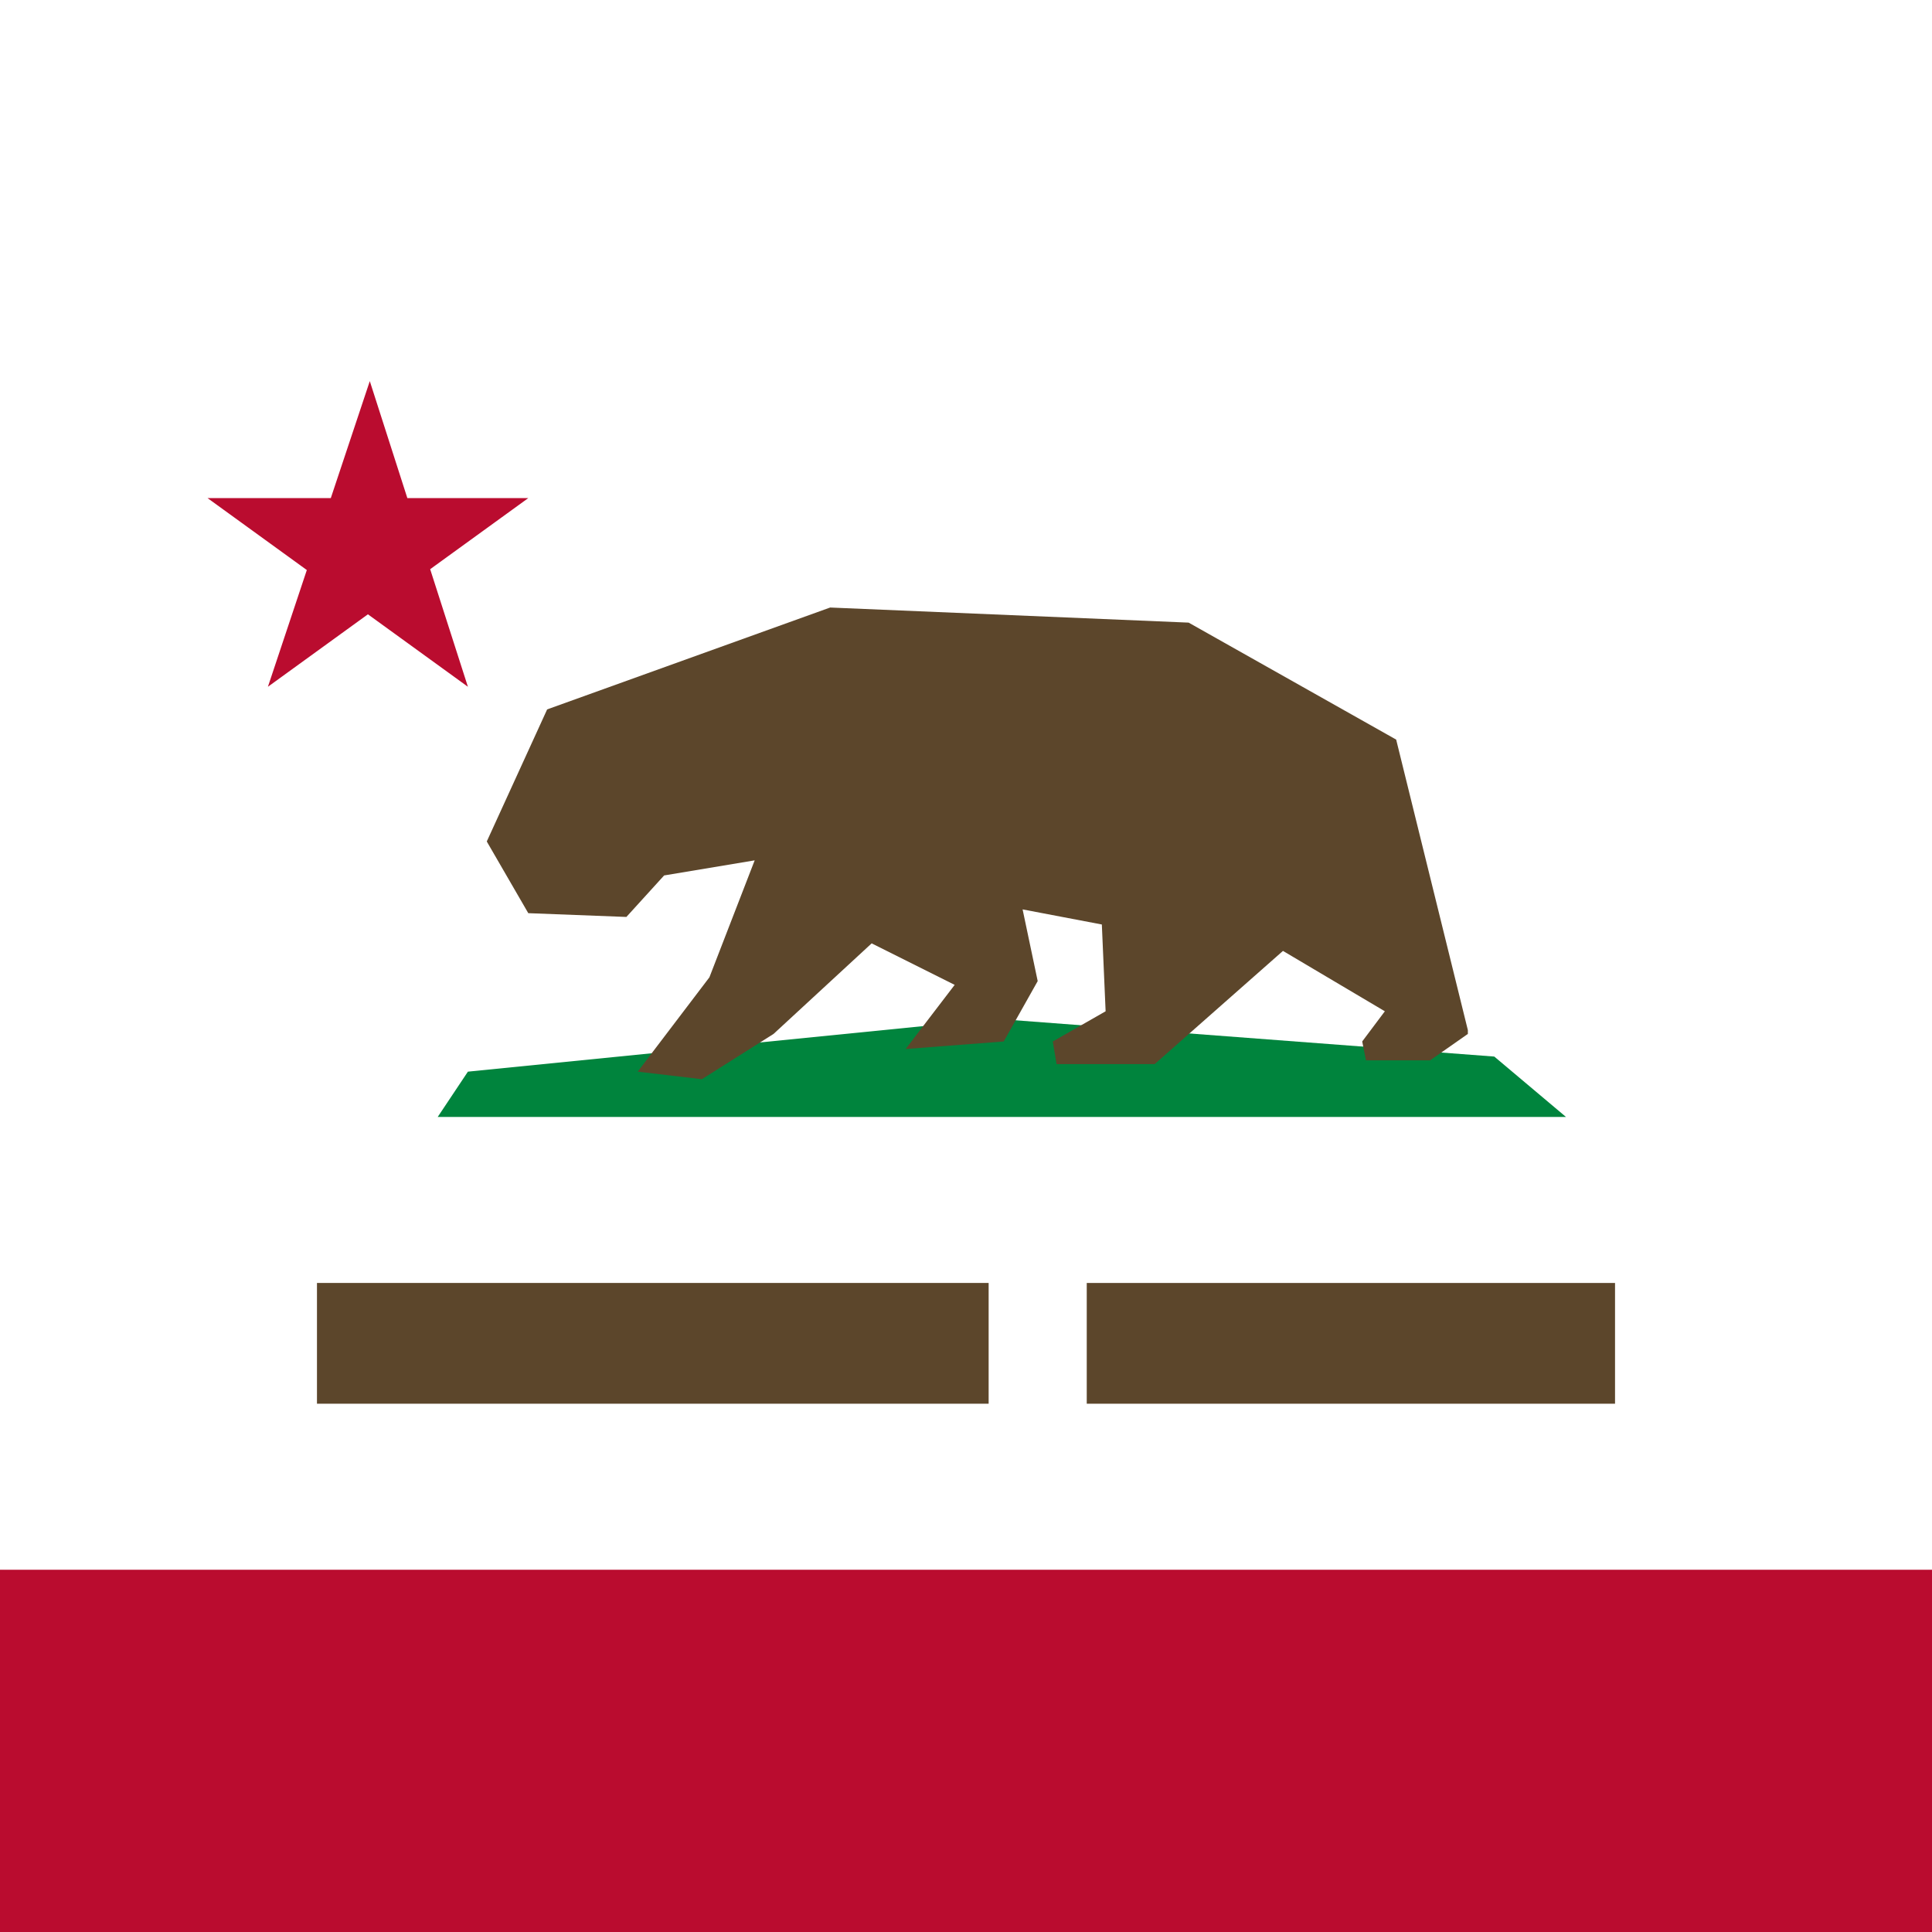
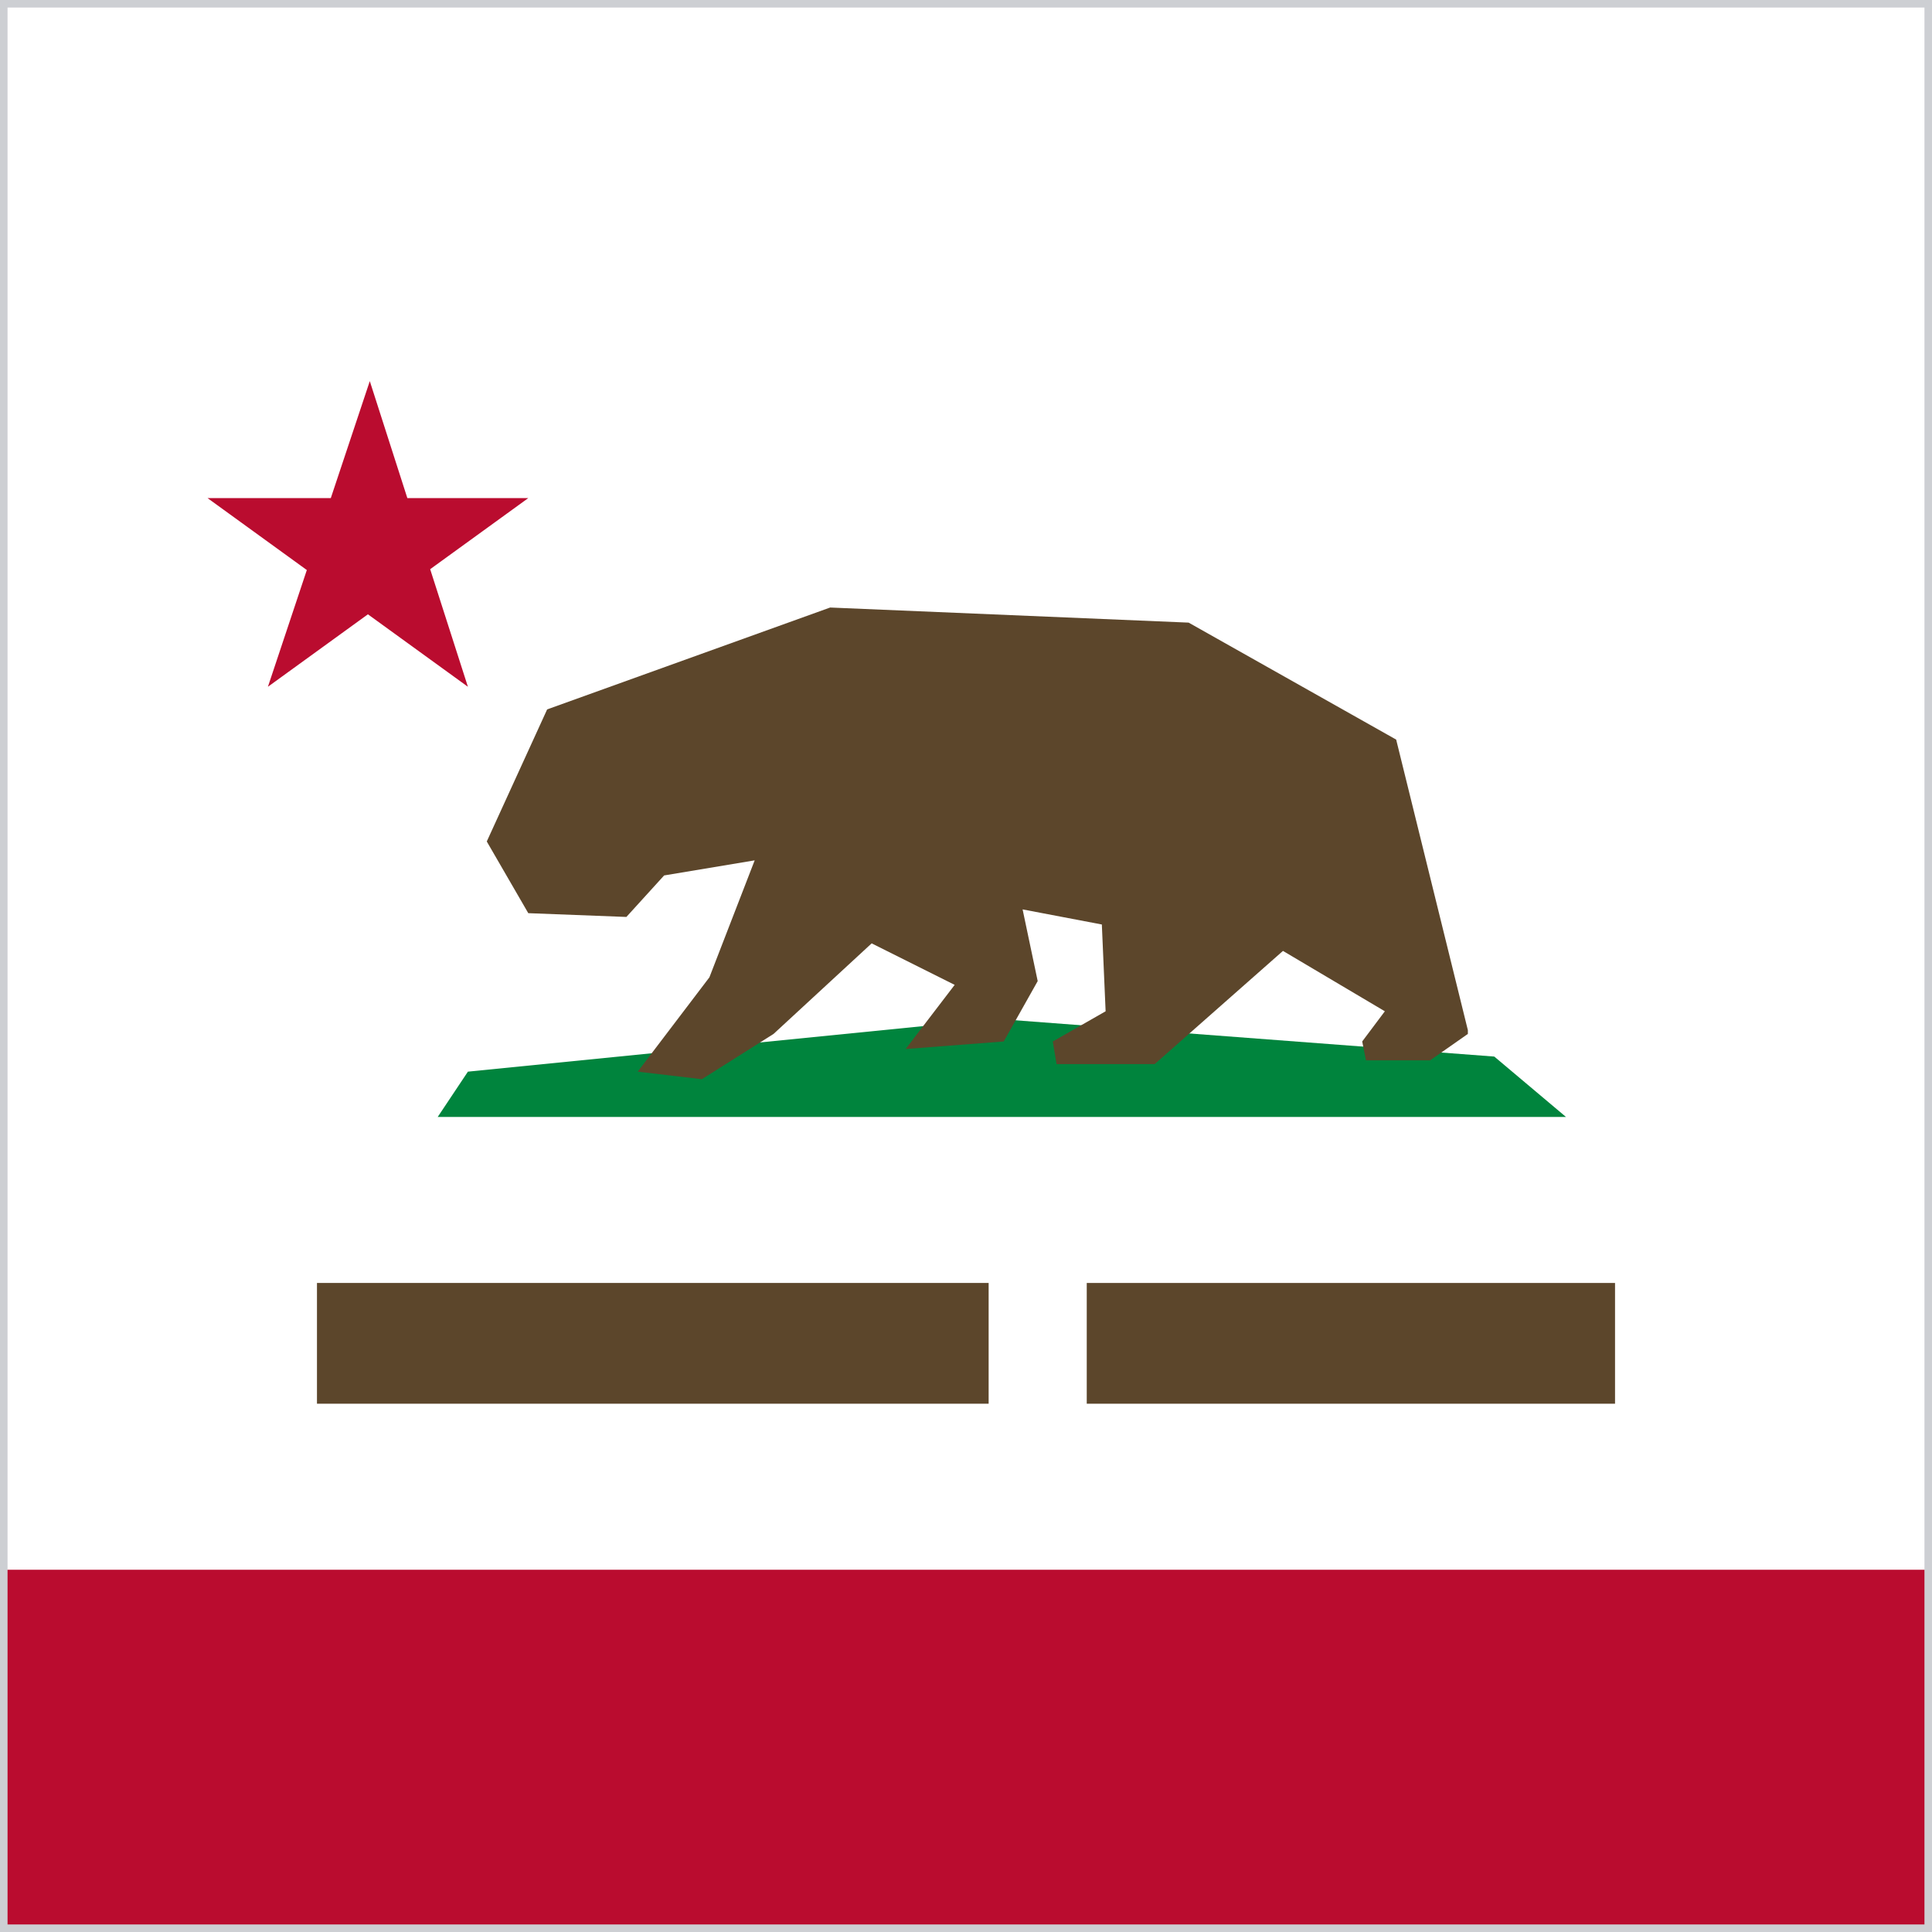
<svg xmlns="http://www.w3.org/2000/svg" width="512" height="512" viewBox="0 0 512 512">
-   <path fill="#FFF" d="M0 0h512v416l-256 32L0 416Z" />
-   <path fill="#00843D" d="m396 280-132-10-140 14-8 12h299z" />
-   <path fill="#5C462B" d="m389 273-19-77-55-31-95-4-75 27-16 35 11 19 26 1 10-11 24-4-12 31-19 25 17 2 19-12 26-24 22 11-13 17 26-2 9-16-4-19 21 4 1 23-14 8 1 6h26l34-30 27 16-6 8 1 5h17l10-7zM84 340h178v32H84Z" />
-   <path fill="#BA0C2F" d="M0 416h512v96H0Z" />
-   <path fill="#5C462B" d="M288 340h140v32H288Z" />
-   <path fill="#BA0C2F" d="m71 182 69-50H55l69 50-26-81z" />
+   <defs>
+     <clipPath id="r">
+       <rect width="512" height="512" />
+     </clipPath>
+   </defs>
+   <g clip-path="url(#r)">
+     <path fill="#FFF" d="M0 0h512v416l-256 32L0 416Z" />
+     <path fill="#00843D" d="m396 280-132-10-140 14-8 12h299z" />
+     <path fill="#5C462B" d="m389 273-19-77-55-31-95-4-75 27-16 35 11 19 26 1 10-11 24-4-12 31-19 25 17 2 19-12 26-24 22 11-13 17 26-2 9-16-4-19 21 4 1 23-14 8 1 6h26l34-30 27 16-6 8 1 5h17l10-7zM84 340h178v32H84Z" />
+     <path fill="#BA0C2F" d="M0 416h512v96H0Z" />
+     <path fill="#5C462B" d="M288 340h140v32H288Z" />
+     <path fill="#BA0C2F" d="m71 182 69-50H55l69 50-26-81z" />
+     <rect width="512" height="512" fill="none" stroke="#cdcfd3" stroke-width="4" />
+   </g>
</svg>
